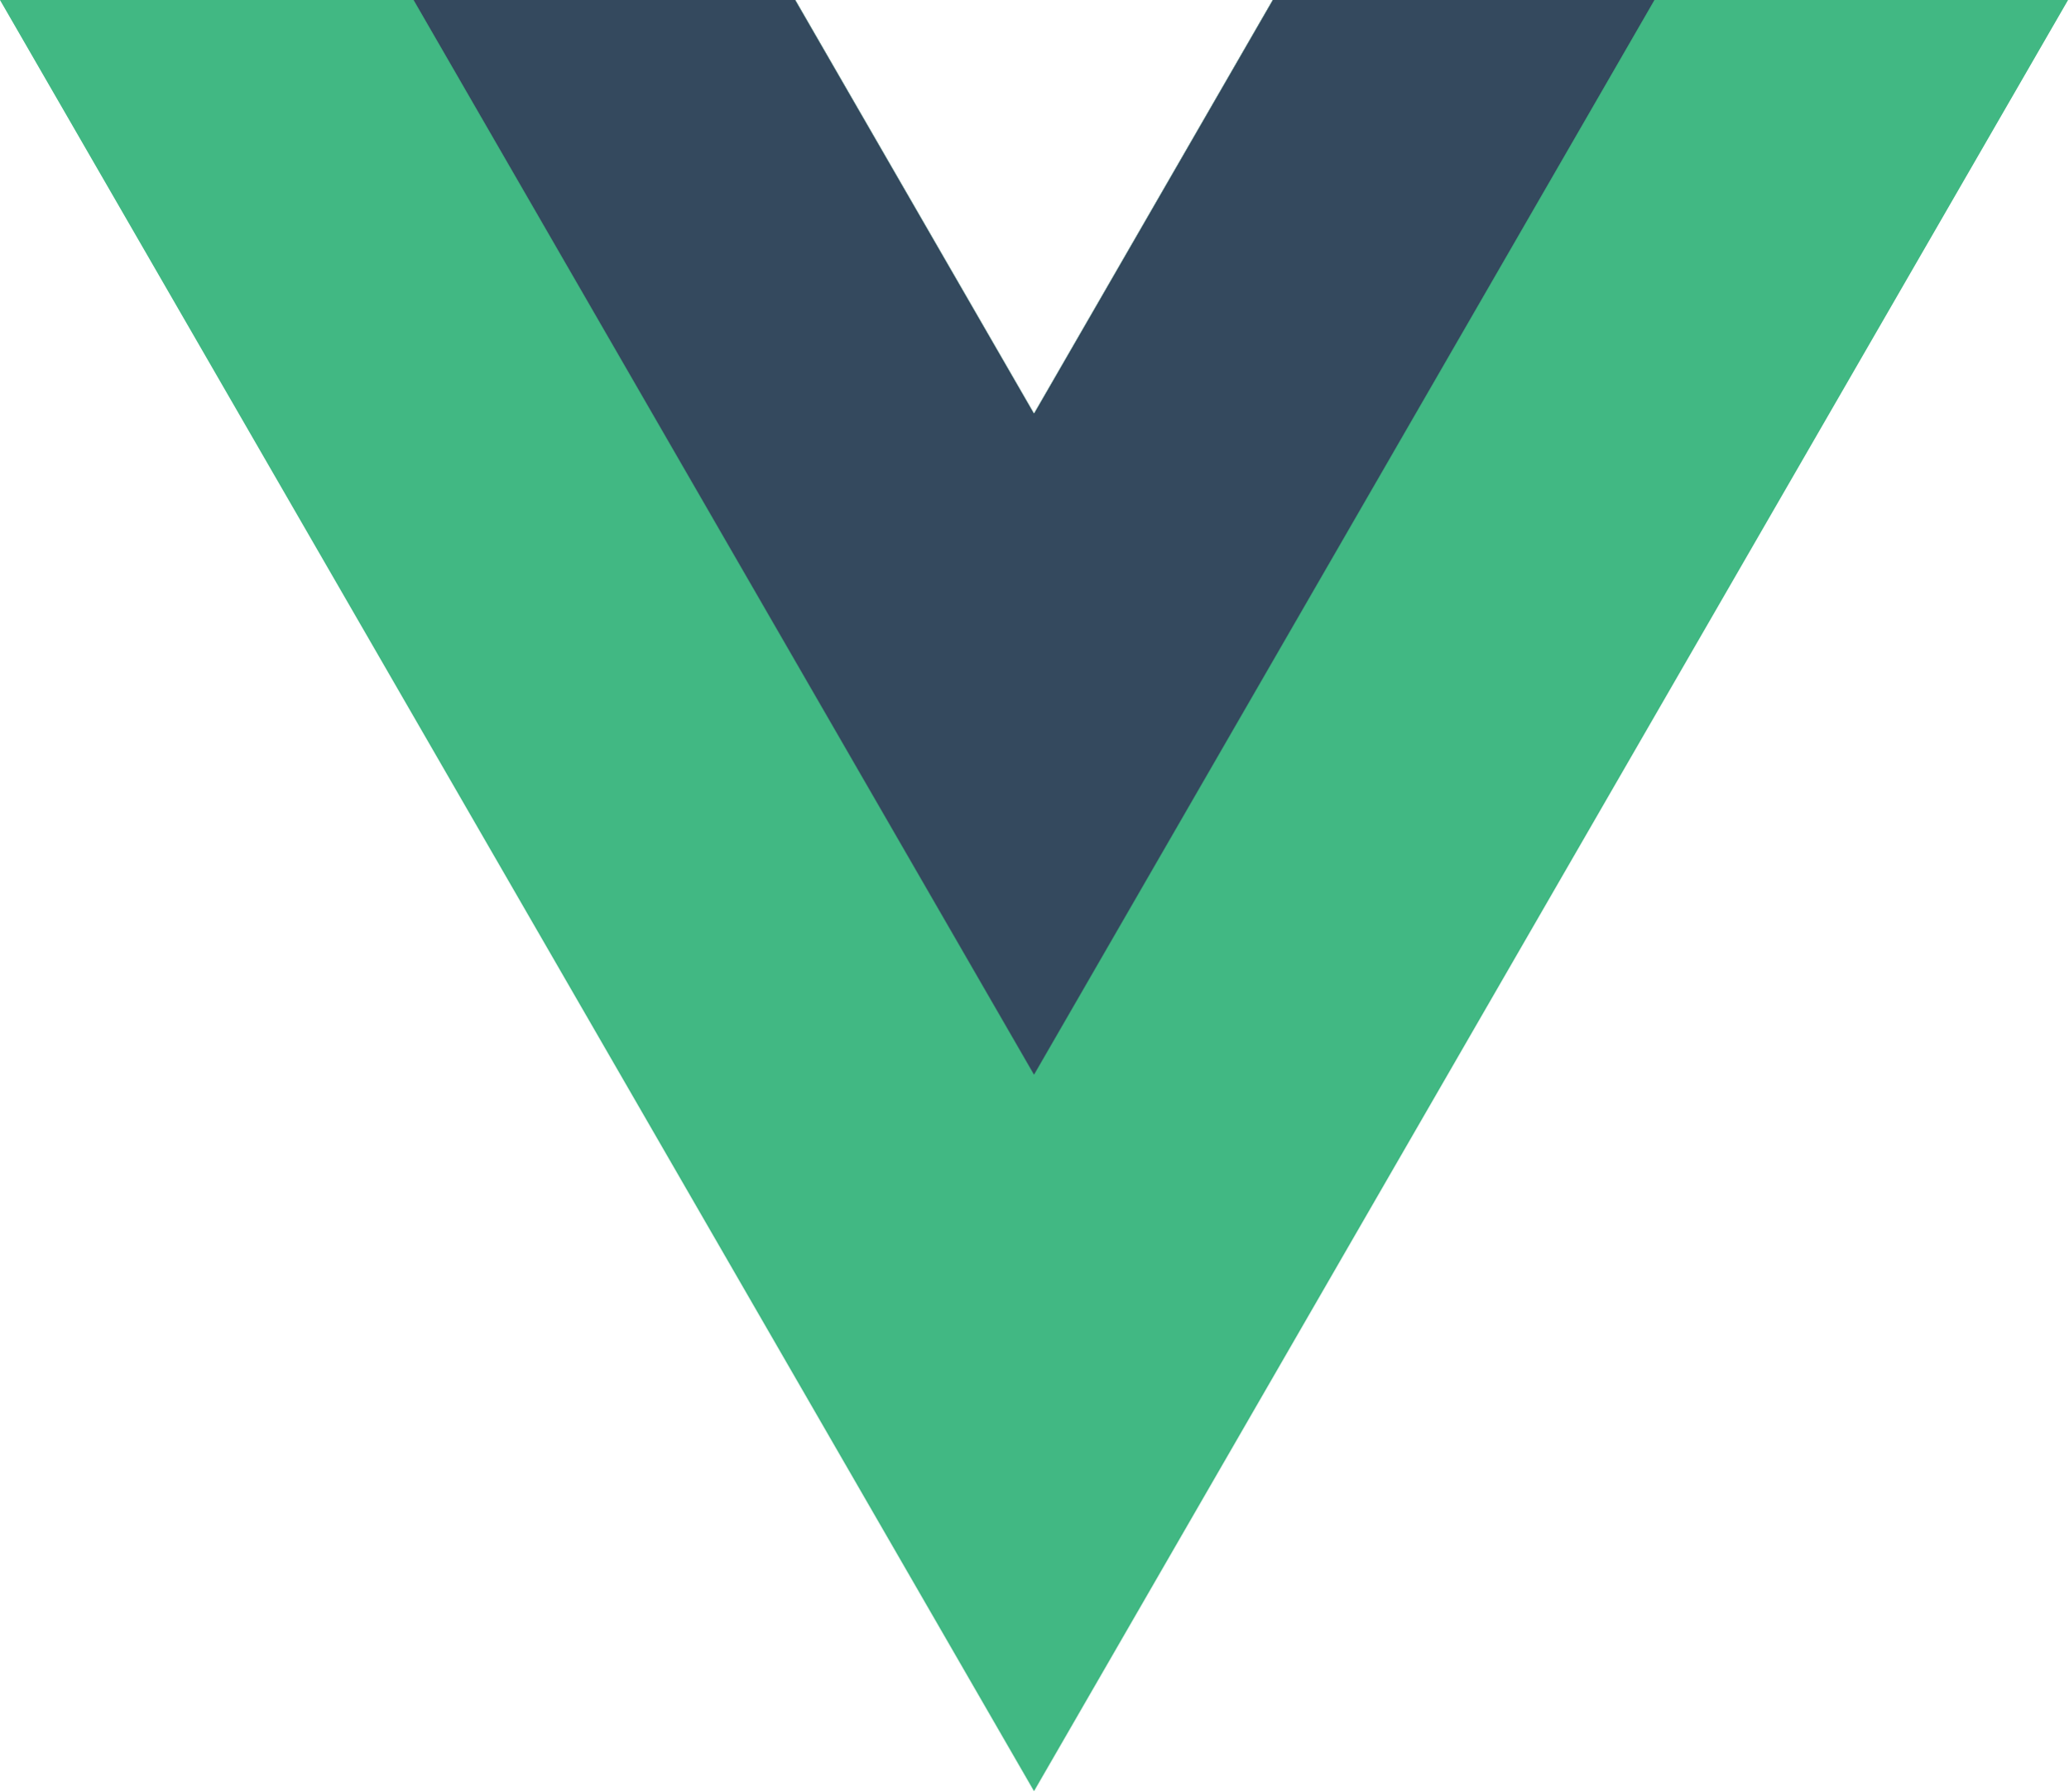
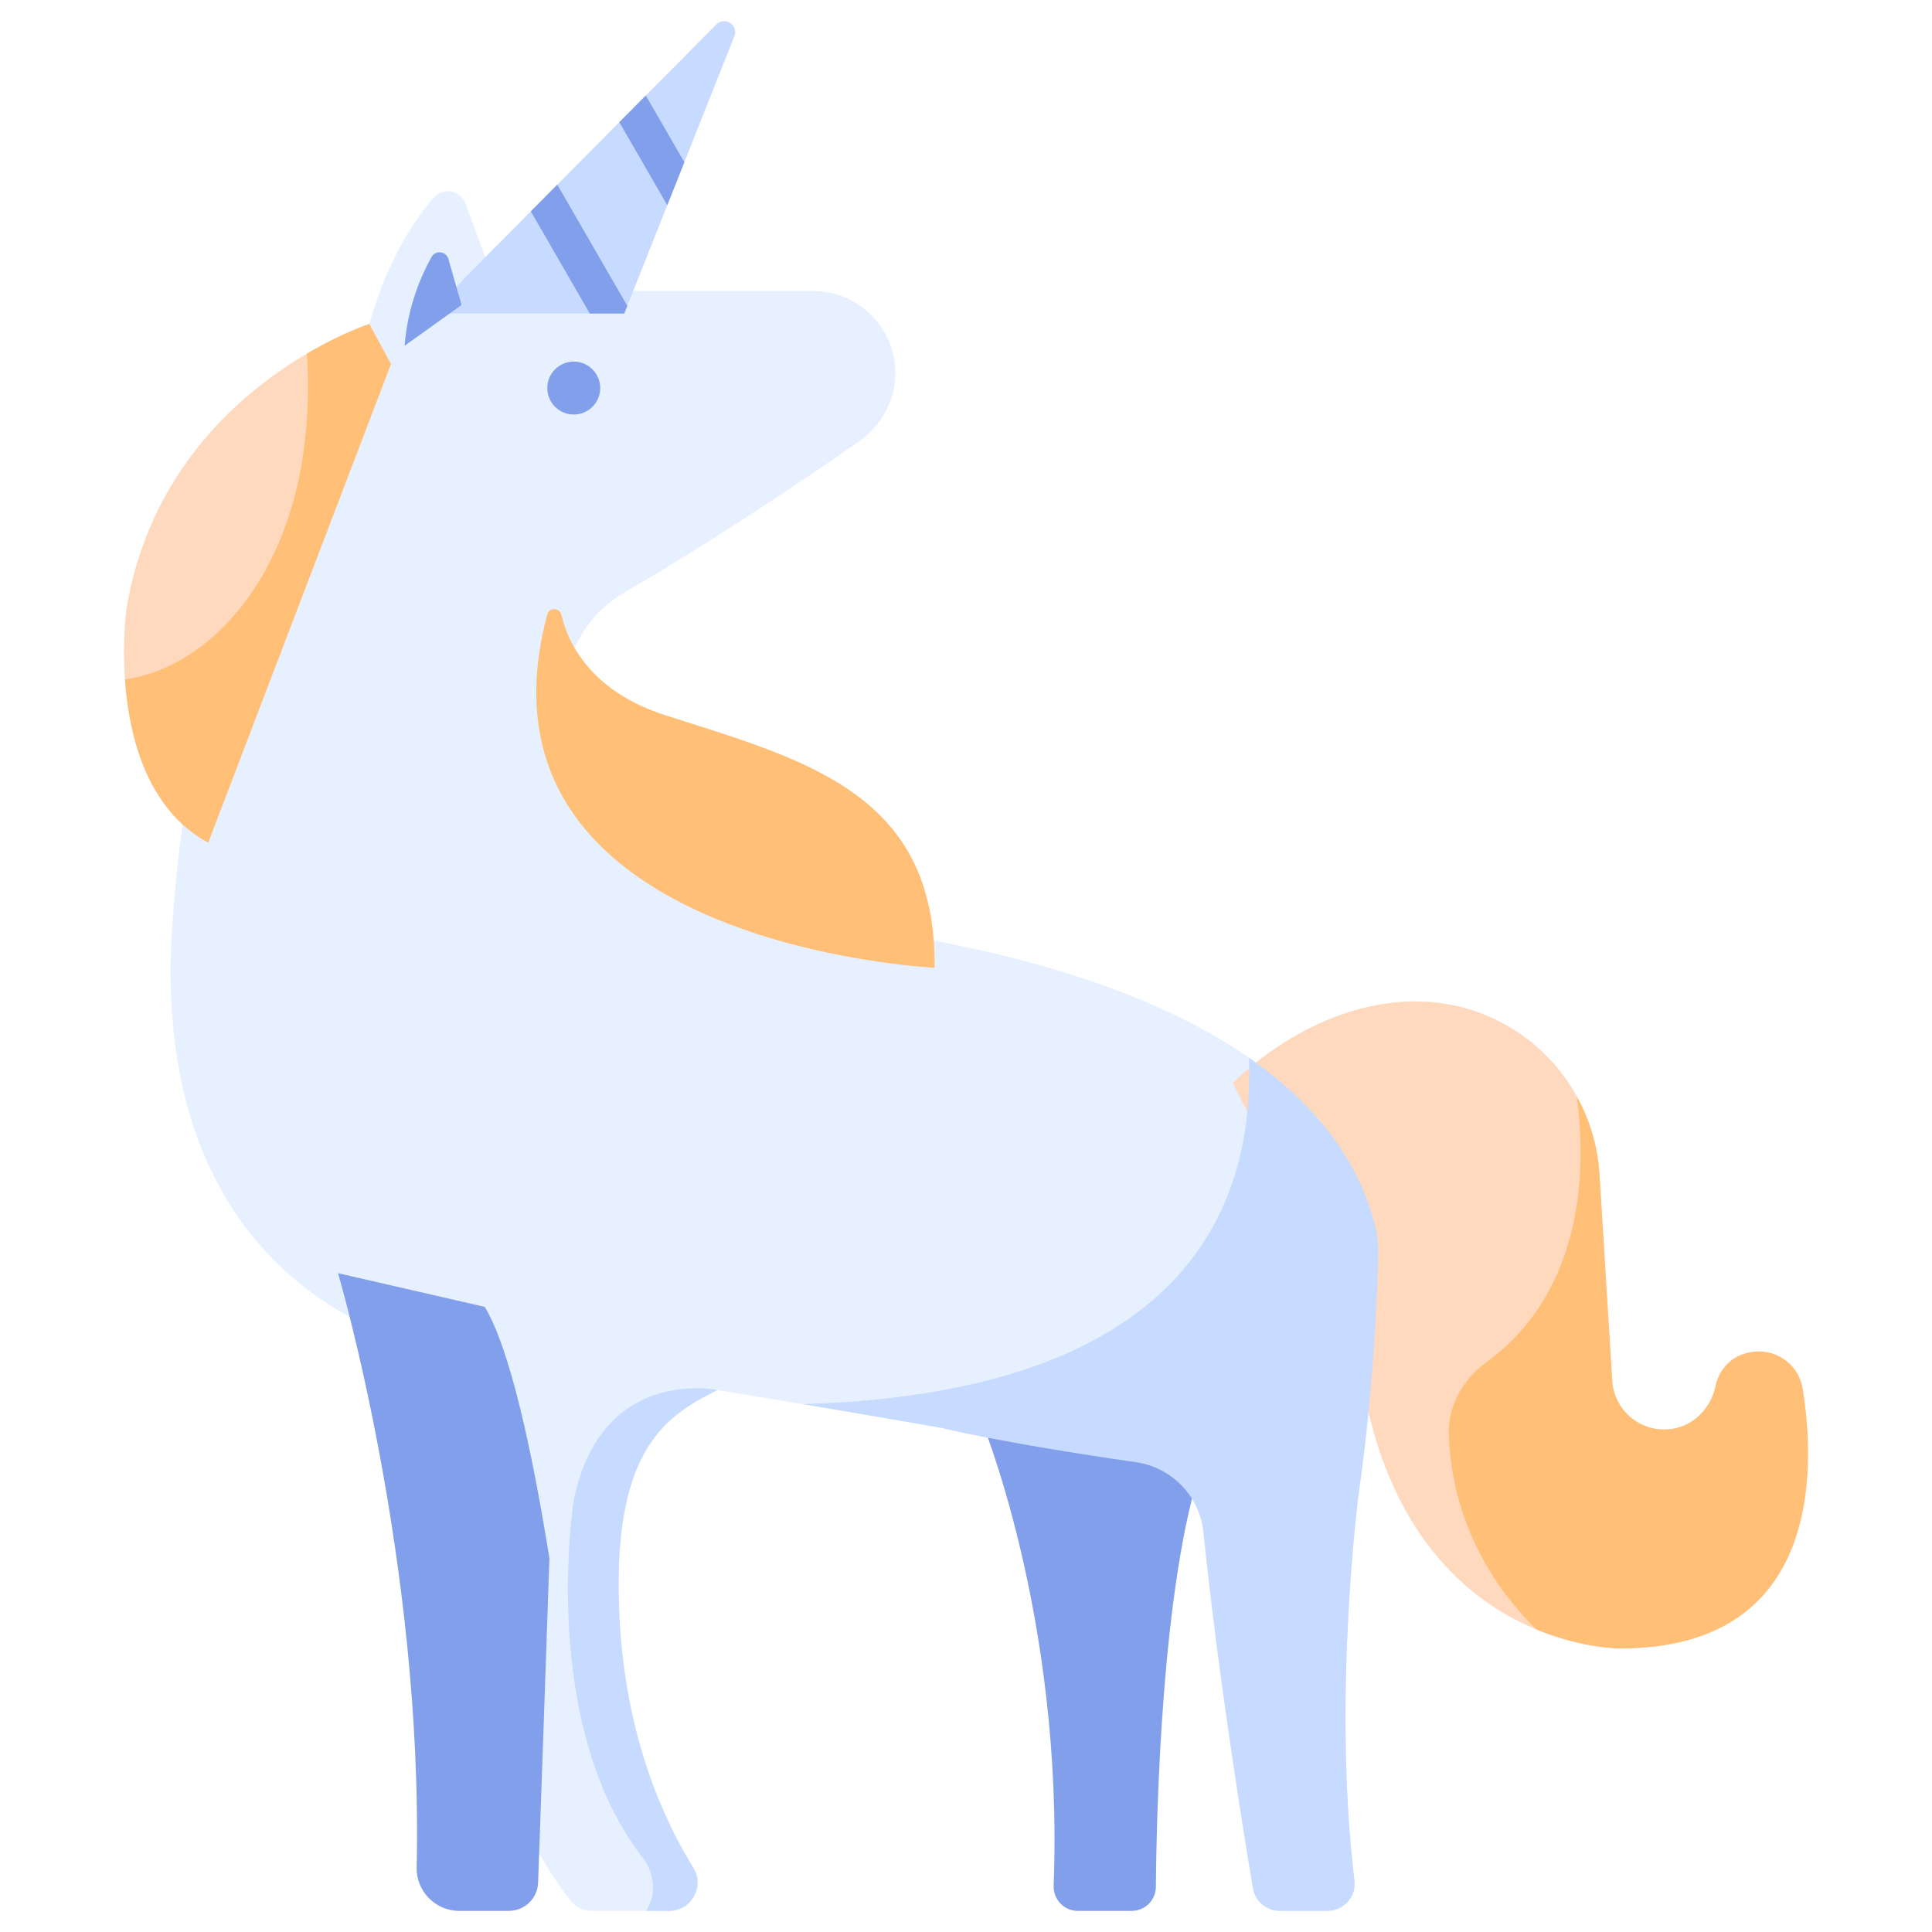
- <svg xmlns="http://www.w3.org/2000/svg" viewBox="0 0 261.76 226.69">
-   <path d="M161.096.001l-30.225 52.351L100.647.001H-.005l130.877 226.688L261.749.001z" fill="#41b883" />
-   <path d="M161.096.001l-30.225 52.351L100.647.001H52.346l78.526 136.01L209.398.001z" fill="#34495e" />
+ <svg xmlns="http://www.w3.org/2000/svg" width="512px" height="512px" viewBox="0 0 512 512" enable-background="new 0 0 512 512" id="Unicorn" version="1.1" xml:space="preserve">
+   <path d="M365.231,332.566c0.049-2.468-0.124-4.938-0.709-7.334c-7.763-31.826-41.349-62.293-120.274-76.567  c-54.179-9.798-78.218-30.66-88.279-43.646c-4.374-5.646-6.631-12.633-6.632-19.776l0,0c0-11.622,6.127-22.423,16.181-28.253  c23.664-13.722,48.36-30.432,61.722-39.706c5.523-3.834,9.413-9.818,9.966-16.52c1.062-12.865-9.065-23.635-21.708-23.635h-83.574  l-8.638-23.254c-1.307-3.518-5.912-4.323-8.365-1.482C98.894,70.95,95.352,97.157,95.352,97.157S53.557,136.34,45.72,244.312  c-7.201,99.22,66.608,113.028,72.698,113.998c-1.181,23.978-1.886,100.035,32.634,145.225c1.403,1.837,3.624,2.869,5.936,2.869  h20.371c5.904,0,9.476-6.47,6.355-11.481c-7.667-12.313-17.979-34.484-19.553-66.322c-2.182-44.162,11.961-53.267,25.965-60.225  c31.146,5.039,59.347,10.029,59.347,10.029c15.681,3.66,37.011,7.005,51.556,9.094c9.517,1.367,16.906,9.002,17.897,18.565  c3.992,38.535,10.585,79.291,13.109,94.322c0.585,3.485,3.599,6.017,7.133,6.017h12.593c4.307,0,7.709-3.742,7.188-8.018  c-5.929-48.624,1.107-102.565,1.107-102.565C364.185,366.916,365.051,341.818,365.231,332.566z" fill="#E6F0FF" />
+   <path d="M97.87,85.863c0,0-54.818,17.615-64.38,75.62c0,0-6.374,46.532,21.673,61.83l48.443-126.846L97.87,85.863z" fill="#FFD9BE" />
+   <path d="M97.87,85.863c0,0-7.061,2.283-16.543,7.862c3.355,52.293-22.897,82.679-48.2,86.348  c1.028,14.747,5.665,34.31,22.036,43.24l48.443-126.846L97.87,85.863z" fill="#FFBF76" />
+   <path d="M145.597,412.963c-4.599-28.574-10.412-55.432-17.131-66.629l-38.882-8.924c0,0,22.65,76.807,20.828,157.457  c-0.143,6.336,4.975,11.536,11.312,11.536h13.099c4.188,0,7.624-3.283,7.778-7.468C143.241,481.551,144.426,447.26,145.597,412.963z  " fill="#819FEA" />
+   <path d="M259.774,375.655c0,0,22.176,52.887,19.452,124.021c-0.14,3.662,2.739,6.727,6.403,6.727h14.277  c3.524,0,6.384-2.826,6.413-6.35c0.157-19.631,1.521-79.922,12.097-111.648L259.774,375.655z" fill="#819FEA" />
+   <path d="M326.703,287.055c0,0,20.398-21.673,48.444-21.673h0.08c25.747,0,47.052,20.029,48.64,45.728l3.386,54.784  c0.45,7.277,6.482,12.949,13.773,12.949h0.001c6.549,0,12.195-4.603,13.516-11.018l0.058-0.279  c1.214-5.896,6.688-9.921,12.677-9.321h0.001c5.306,0.53,9.584,4.547,10.433,9.812c3.295,20.445,5.405,68.812-48.383,68.812  c0,0-63.742,0.638-70.116-85.732L326.703,287.055z" fill="#FFD9BE" />
+   <path d="M145.027,162.835c0.505-1.896,3.252-1.867,3.709,0.042c2.208,9.23,9.286,20.787,27.536,26.652  c36.493,11.73,72.028,20.397,71.391,66.929C247.663,256.458,121.594,250.674,145.027,162.835z" fill="#FFBF76" />
+   <path d="M123.285,73.519l66.56-67.042c2.229-2.247,5.936,0.181,4.768,3.123l-29.176,73.48h-50.993L123.285,73.519z" fill="#C7DAFF" />
+   <polygon fill="#819FEA" points="176.833,54.377 181.356,42.986 171.149,25.307 164.131,32.376 " />
+   <polygon fill="#819FEA" points="156.303,83.08 165.437,83.08 166.237,81.062 147.69,48.937 140.672,56.006 " />
+   <circle cx="152.051" cy="102.84" fill="#819FEA" r="7.012" />
+   <path d="M212.794,372.111L212.794,372.111c20.941,3.509,36.679,6.293,36.679,6.293  c15.681,3.66,37.011,7.005,51.556,9.094c9.517,1.367,16.906,9.002,17.897,18.565c3.992,38.535,10.585,79.291,13.109,94.322  c0.586,3.485,3.599,6.017,7.133,6.017l12.593,0.001c4.307,0,7.709-3.744,7.188-8.019c-5.929-48.624,1.107-102.565,1.107-102.565  c4.129-28.904,4.995-54.001,5.176-63.253c0.049-2.468-0.124-4.938-0.709-7.334c-3.888-15.941-14.257-31.539-33.553-44.934  C332.339,315.76,318.186,368.957,212.794,372.111z" fill="#C7DAFF" />
+   <path d="M190.126,368.375c0,0-30.737-6.561-38.075,29.172c0,0-9.614,60.03,19.037,95.763  c0,0,4.357,6.708,0.141,13.094h6.13c5.904,0,9.476-6.47,6.355-11.481c-7.667-12.313-17.979-34.484-19.553-66.322  C161.979,384.438,176.122,375.333,190.126,368.375z" fill="#C7DAFF" />
+   <path d="M477.711,368.036c-1.143-7.084-8.496-11.909-16.206-9.02c-3.54,1.327-6.075,4.51-6.839,8.213l0,0  c-1.196,5.804-5.717,10.611-11.582,11.464c-8.181,1.188-15.34-4.848-15.831-12.8l-3.386-54.784  c-0.459-7.425-2.605-14.35-5.987-20.48c2.387,17.806,2.574,51.076-24.079,70.469c-6.199,4.51-10.127,11.593-9.851,19.254  c0.47,13.013,4.699,33.166,23.182,51.447c12.339,5.123,22.196,5.049,22.196,5.049C483.116,436.848,481.006,388.481,477.711,368.036z  " fill="#FFBF76" />
+   <path d="M122.315,80.82l-3.481-12.185c-0.591-2.068-3.396-2.43-4.45-0.555c-2.684,4.775-6.335,13.013-7.167,23.557  L122.315,80.82z" fill="#819FEA" />
</svg>
